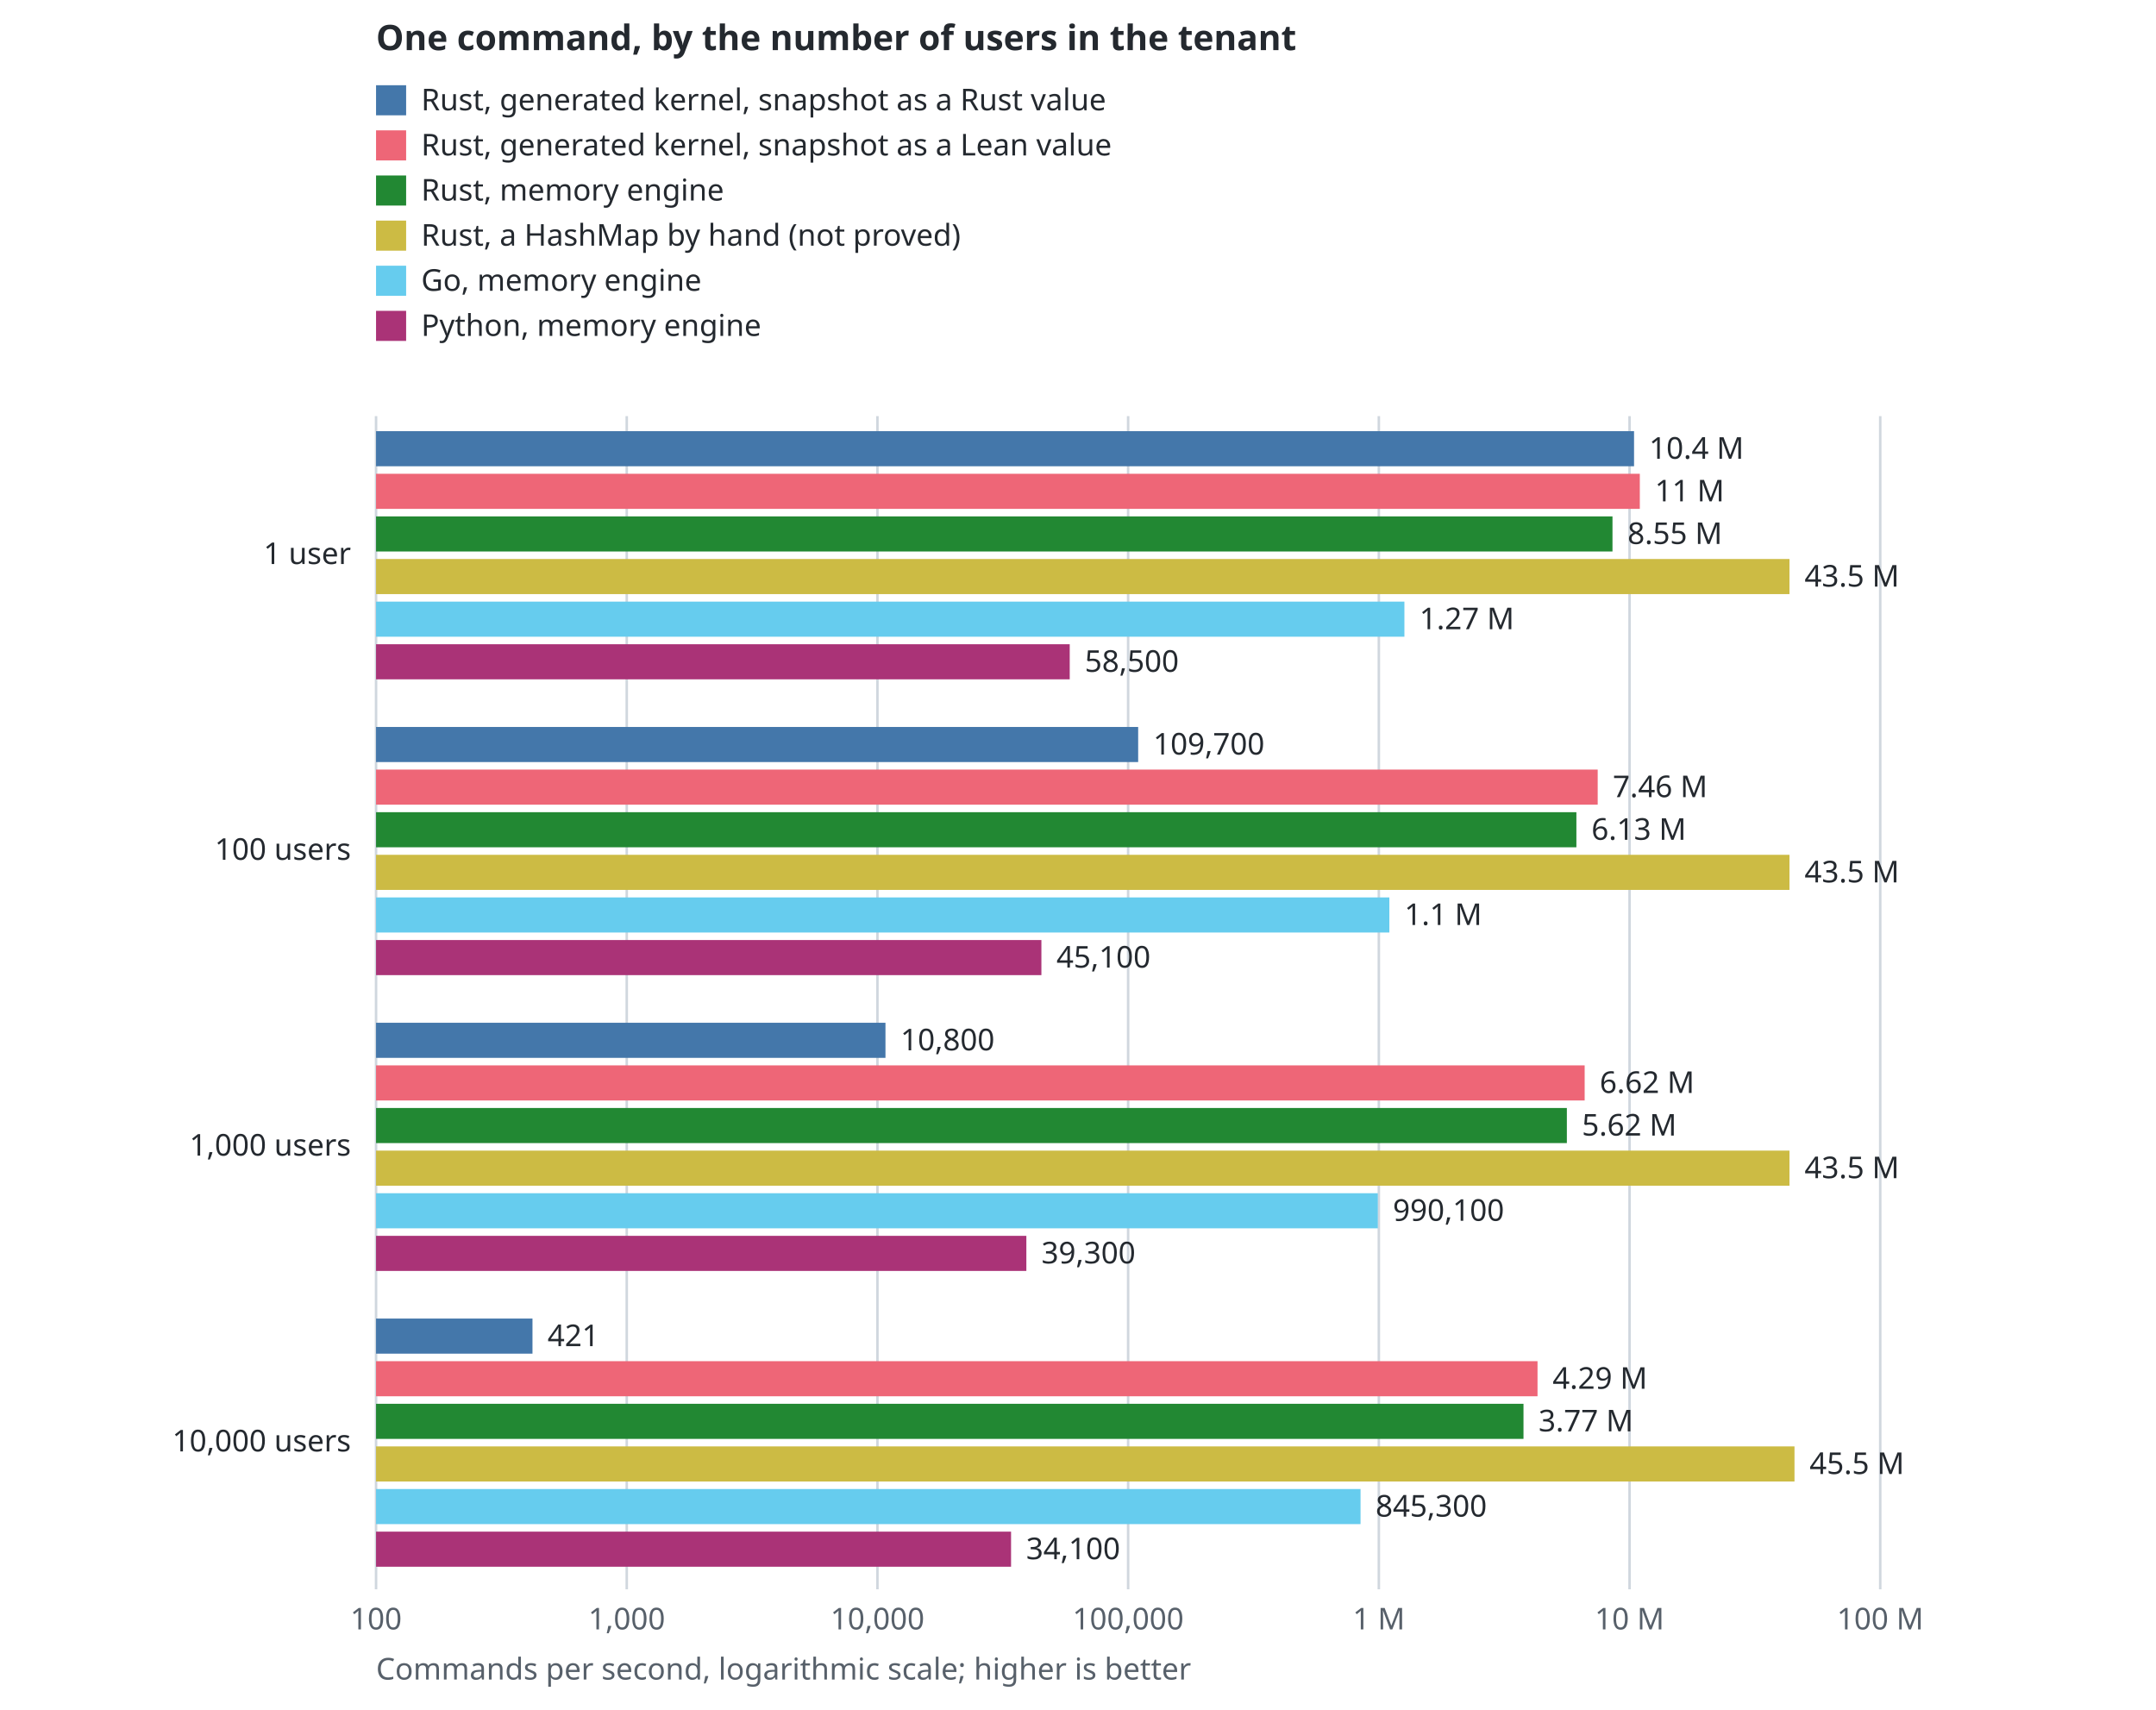
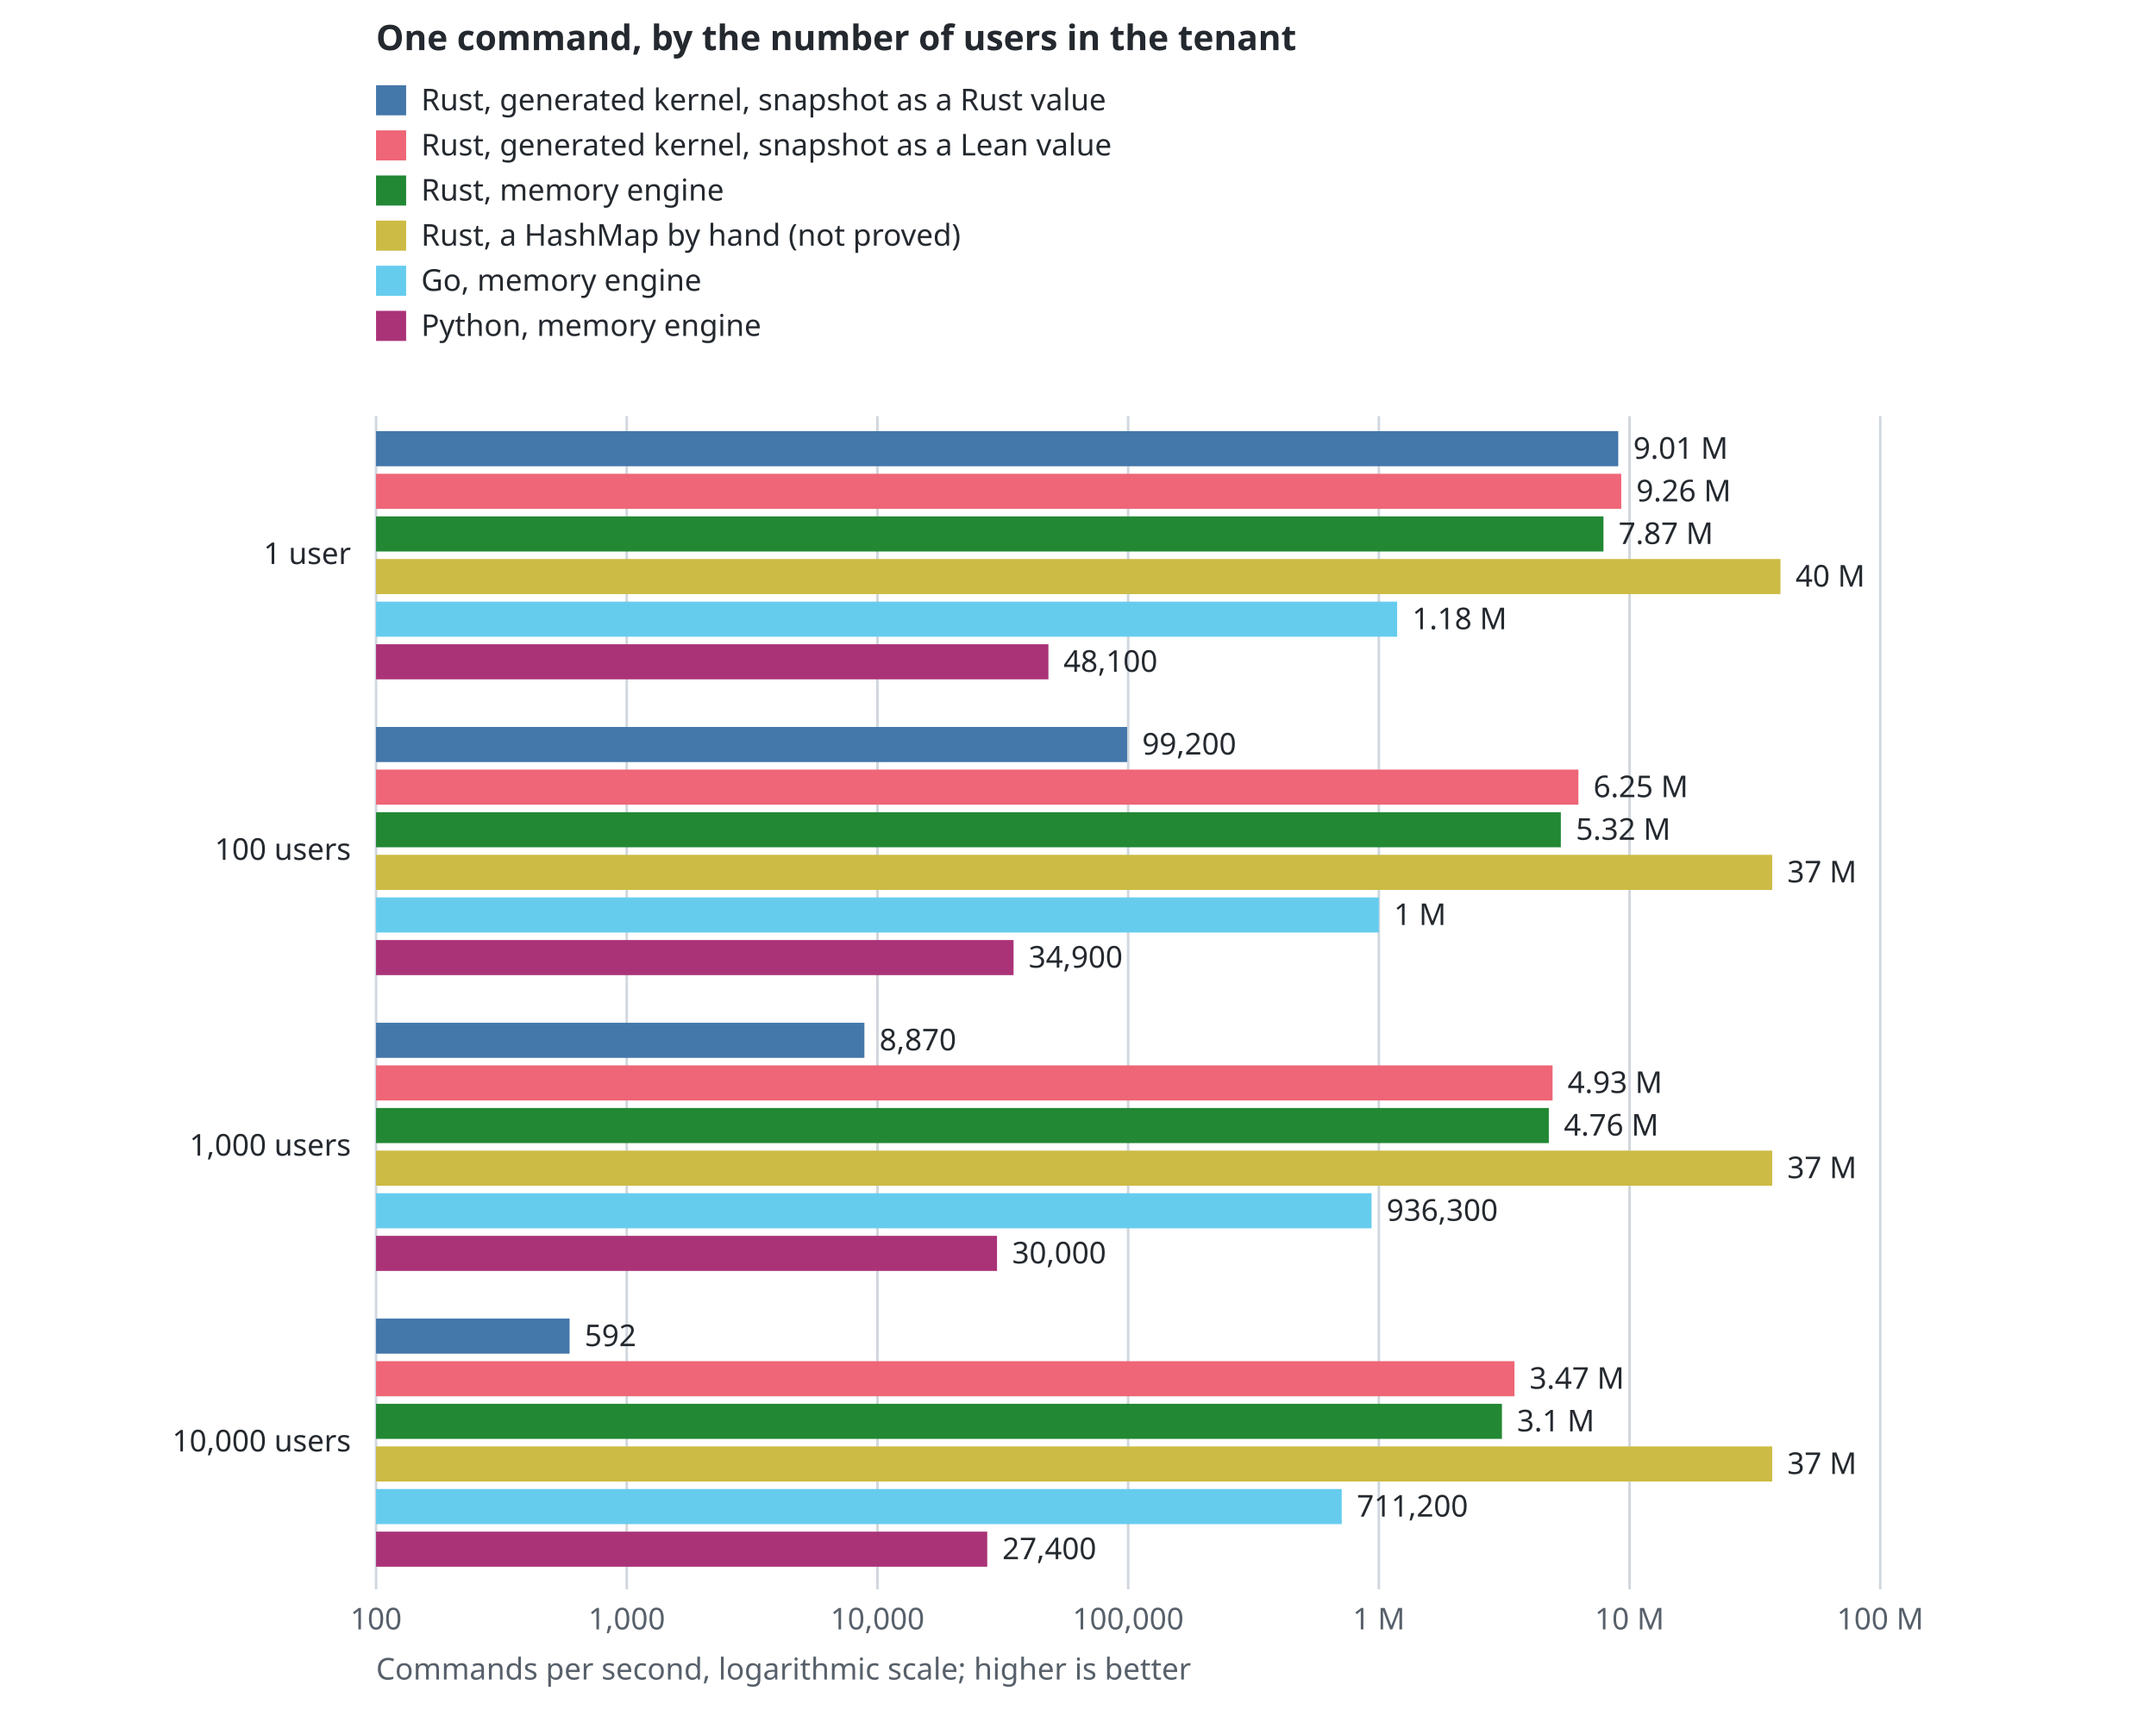
<svg xmlns="http://www.w3.org/2000/svg" viewBox="0 0 860 682" width="860" height="682" role="img">
  <style>text{font-family:system-ui,sans-serif;font-size:12px;fill:#24292f}.title{font-size:14px;font-weight:600}.grid{stroke:#d0d7de}.axis{fill:#57606a}@media(prefers-color-scheme:dark){text{fill:#e6edf3}.grid{stroke:#30363d}.axis{fill:#8b949e}}</style>
  <text class="title" x="150" y="20">One command, by the number of users in the tenant</text>
  <rect x="150" y="34" width="12" height="12" fill="#4477aa" />
  <text x="168" y="44">Rust, generated kernel, snapshot as a Rust value</text>
  <rect x="150" y="52" width="12" height="12" fill="#ee6677" />
  <text x="168" y="62">Rust, generated kernel, snapshot as a Lean value</text>
  <rect x="150" y="70" width="12" height="12" fill="#228833" />
  <text x="168" y="80">Rust, memory engine</text>
  <rect x="150" y="88" width="12" height="12" fill="#ccbb44" />
  <text x="168" y="98">Rust, a HashMap by hand (not proved)</text>
  <rect x="150" y="106" width="12" height="12" fill="#66ccee" />
  <text x="168" y="116">Go, memory engine</text>
  <rect x="150" y="124" width="12" height="12" fill="#aa3377" />
  <text x="168" y="134">Python, memory engine</text>
  <line class="grid" x1="150.0" y1="166" x2="150.0" y2="634" />
  <text class="axis" x="150.0" y="650" text-anchor="middle">100</text>
  <line class="grid" x1="250.0" y1="166" x2="250.0" y2="634" />
  <text class="axis" x="250.0" y="650" text-anchor="middle">1,000</text>
  <line class="grid" x1="350.0" y1="166" x2="350.0" y2="634" />
  <text class="axis" x="350.0" y="650" text-anchor="middle">10,000</text>
  <line class="grid" x1="450.0" y1="166" x2="450.0" y2="634" />
  <text class="axis" x="450.0" y="650" text-anchor="middle">100,000</text>
  <line class="grid" x1="550.0" y1="166" x2="550.0" y2="634" />
  <text class="axis" x="550.0" y="650" text-anchor="middle">1 M</text>
  <line class="grid" x1="650.0" y1="166" x2="650.0" y2="634" />
  <text class="axis" x="650.0" y="650" text-anchor="middle">10 M</text>
  <line class="grid" x1="750.0" y1="166" x2="750.0" y2="634" />
  <text class="axis" x="750.0" y="650" text-anchor="middle">100 M</text>
  <text class="axis" x="150" y="670">Commands per second, logarithmic scale; higher is better</text>
-   <rect x="150" y="172" width="501.8" height="14" fill="#4477aa" />
-   <text x="657.8" y="183">10.4 M</text>
-   <rect x="150" y="189" width="504.1" height="14" fill="#ee6677" />
-   <text x="660.1" y="200">11 M</text>
-   <rect x="150" y="206" width="493.2" height="14" fill="#228833" />
-   <text x="649.2" y="217">8.55 M</text>
-   <rect x="150" y="223" width="563.8" height="14" fill="#ccbb44" />
-   <text x="719.8" y="234">43.5 M</text>
-   <rect x="150" y="240" width="410.2" height="14" fill="#66ccee" />
-   <text x="566.2" y="251">1.27 M</text>
-   <rect x="150" y="257" width="276.7" height="14" fill="#aa3377" />
-   <text x="432.7" y="268">58,500</text>
+   <rect x="150" y="172" width="495.5" height="14" fill="#4477aa" />
+   <text x="651.5" y="183">9.01 M</text>
+   <rect x="150" y="189" width="496.7" height="14" fill="#ee6677" />
+   <text x="652.7" y="200">9.26 M</text>
+   <rect x="150" y="206" width="489.6" height="14" fill="#228833" />
+   <text x="645.6" y="217">7.87 M</text>
+   <rect x="150" y="223" width="560.2" height="14" fill="#ccbb44" />
+   <text x="716.2" y="234">40 M</text>
+   <rect x="150" y="240" width="407.3" height="14" fill="#66ccee" />
+   <text x="563.3" y="251">1.18 M</text>
+   <rect x="150" y="257" width="268.2" height="14" fill="#aa3377" />
+   <text x="424.2" y="268">48,100</text>
  <text x="140" y="225" text-anchor="end">1 user</text>
-   <rect x="150" y="290" width="304.0" height="14" fill="#4477aa" />
-   <text x="460.0" y="301">109,700</text>
-   <rect x="150" y="307" width="487.3" height="14" fill="#ee6677" />
-   <text x="643.3" y="318">7.46 M</text>
-   <rect x="150" y="324" width="478.8" height="14" fill="#228833" />
-   <text x="634.8" y="335">6.13 M</text>
-   <rect x="150" y="341" width="563.8" height="14" fill="#ccbb44" />
-   <text x="719.8" y="352">43.5 M</text>
-   <rect x="150" y="358" width="404.2" height="14" fill="#66ccee" />
-   <text x="560.2" y="369">1.1 M</text>
-   <rect x="150" y="375" width="265.4" height="14" fill="#aa3377" />
-   <text x="421.4" y="386">45,100</text>
+   <rect x="150" y="290" width="299.6" height="14" fill="#4477aa" />
+   <text x="455.6" y="301">99,200</text>
+   <rect x="150" y="307" width="479.6" height="14" fill="#ee6677" />
+   <text x="635.6" y="318">6.25 M</text>
+   <rect x="150" y="324" width="472.6" height="14" fill="#228833" />
+   <text x="628.6" y="335">5.32 M</text>
+   <rect x="150" y="341" width="556.9" height="14" fill="#ccbb44" />
+   <text x="712.9" y="352">37 M</text>
+   <rect x="150" y="358" width="400.0" height="14" fill="#66ccee" />
+   <text x="556.0" y="369">1 M</text>
+   <rect x="150" y="375" width="254.3" height="14" fill="#aa3377" />
+   <text x="410.3" y="386">34,900</text>
  <text x="140" y="343" text-anchor="end">100 users</text>
-   <rect x="150" y="408" width="203.2" height="14" fill="#4477aa" />
-   <text x="359.2" y="419">10,800</text>
-   <rect x="150" y="425" width="482.1" height="14" fill="#ee6677" />
-   <text x="638.1" y="436">6.62 M</text>
-   <rect x="150" y="442" width="475.0" height="14" fill="#228833" />
-   <text x="631.0" y="453">5.62 M</text>
-   <rect x="150" y="459" width="563.8" height="14" fill="#ccbb44" />
-   <text x="719.8" y="470">43.5 M</text>
-   <rect x="150" y="476" width="399.6" height="14" fill="#66ccee" />
-   <text x="555.6" y="487">990,100</text>
-   <rect x="150" y="493" width="259.4" height="14" fill="#aa3377" />
-   <text x="415.4" y="504">39,300</text>
+   <rect x="150" y="408" width="194.8" height="14" fill="#4477aa" />
+   <text x="350.8" y="419">8,870</text>
+   <rect x="150" y="425" width="469.3" height="14" fill="#ee6677" />
+   <text x="625.3" y="436">4.93 M</text>
+   <rect x="150" y="442" width="467.8" height="14" fill="#228833" />
+   <text x="623.8" y="453">4.76 M</text>
+   <rect x="150" y="459" width="556.9" height="14" fill="#ccbb44" />
+   <text x="712.9" y="470">37 M</text>
+   <rect x="150" y="476" width="397.1" height="14" fill="#66ccee" />
+   <text x="553.1" y="487">936,300</text>
+   <rect x="150" y="493" width="247.7" height="14" fill="#aa3377" />
+   <text x="403.7" y="504">30,000</text>
  <text x="140" y="461" text-anchor="end">1,000 users</text>
-   <rect x="150" y="526" width="62.4" height="14" fill="#4477aa" />
-   <text x="218.4" y="537">421</text>
-   <rect x="150" y="543" width="463.3" height="14" fill="#ee6677" />
-   <text x="619.3" y="554">4.29 M</text>
-   <rect x="150" y="560" width="457.7" height="14" fill="#228833" />
-   <text x="613.7" y="571">3.77 M</text>
-   <rect x="150" y="577" width="565.8" height="14" fill="#ccbb44" />
-   <text x="721.8" y="588">45.5 M</text>
-   <rect x="150" y="594" width="392.7" height="14" fill="#66ccee" />
-   <text x="548.7" y="605">845,300</text>
-   <rect x="150" y="611" width="253.3" height="14" fill="#aa3377" />
-   <text x="409.3" y="622">34,100</text>
+   <rect x="150" y="526" width="77.2" height="14" fill="#4477aa" />
+   <text x="233.2" y="537">592</text>
+   <rect x="150" y="543" width="454.1" height="14" fill="#ee6677" />
+   <text x="610.1" y="554">3.47 M</text>
+   <rect x="150" y="560" width="449.1" height="14" fill="#228833" />
+   <text x="605.1" y="571">3.1 M</text>
+   <rect x="150" y="577" width="556.9" height="14" fill="#ccbb44" />
+   <text x="712.9" y="588">37 M</text>
+   <rect x="150" y="594" width="385.2" height="14" fill="#66ccee" />
+   <text x="541.2" y="605">711,200</text>
+   <rect x="150" y="611" width="243.8" height="14" fill="#aa3377" />
+   <text x="399.8" y="622">27,400</text>
  <text x="140" y="579" text-anchor="end">10,000 users</text>
</svg>
